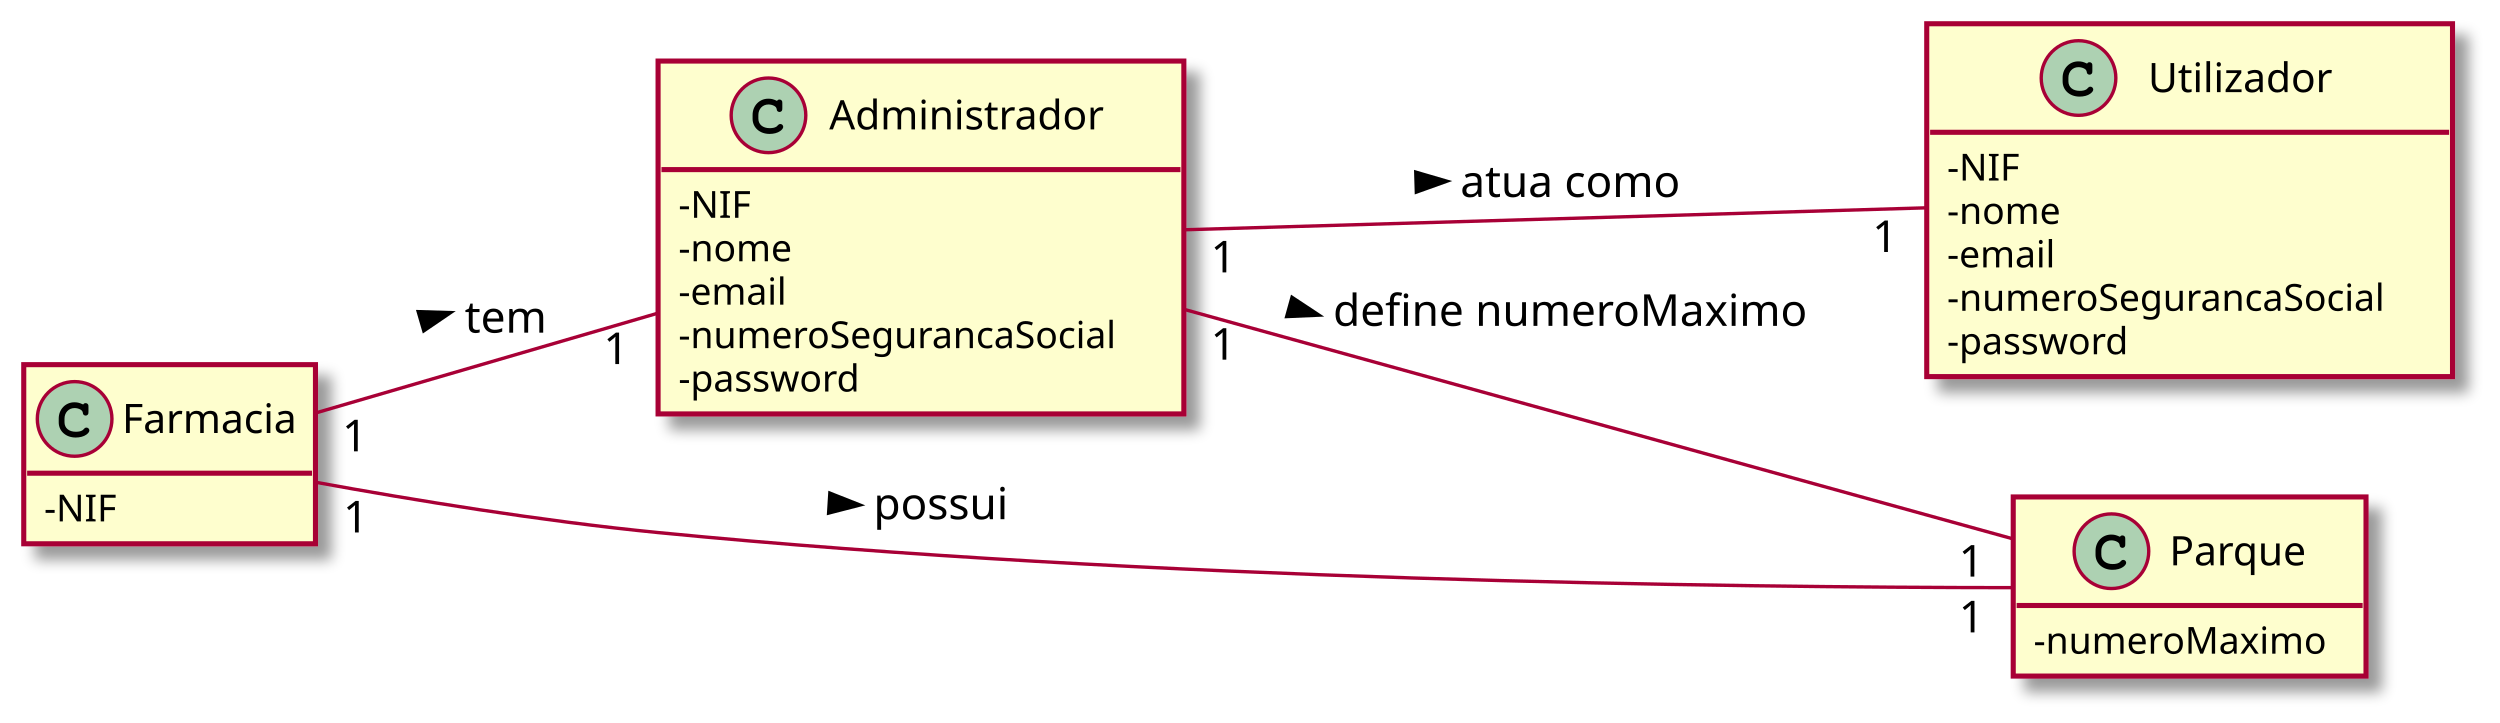
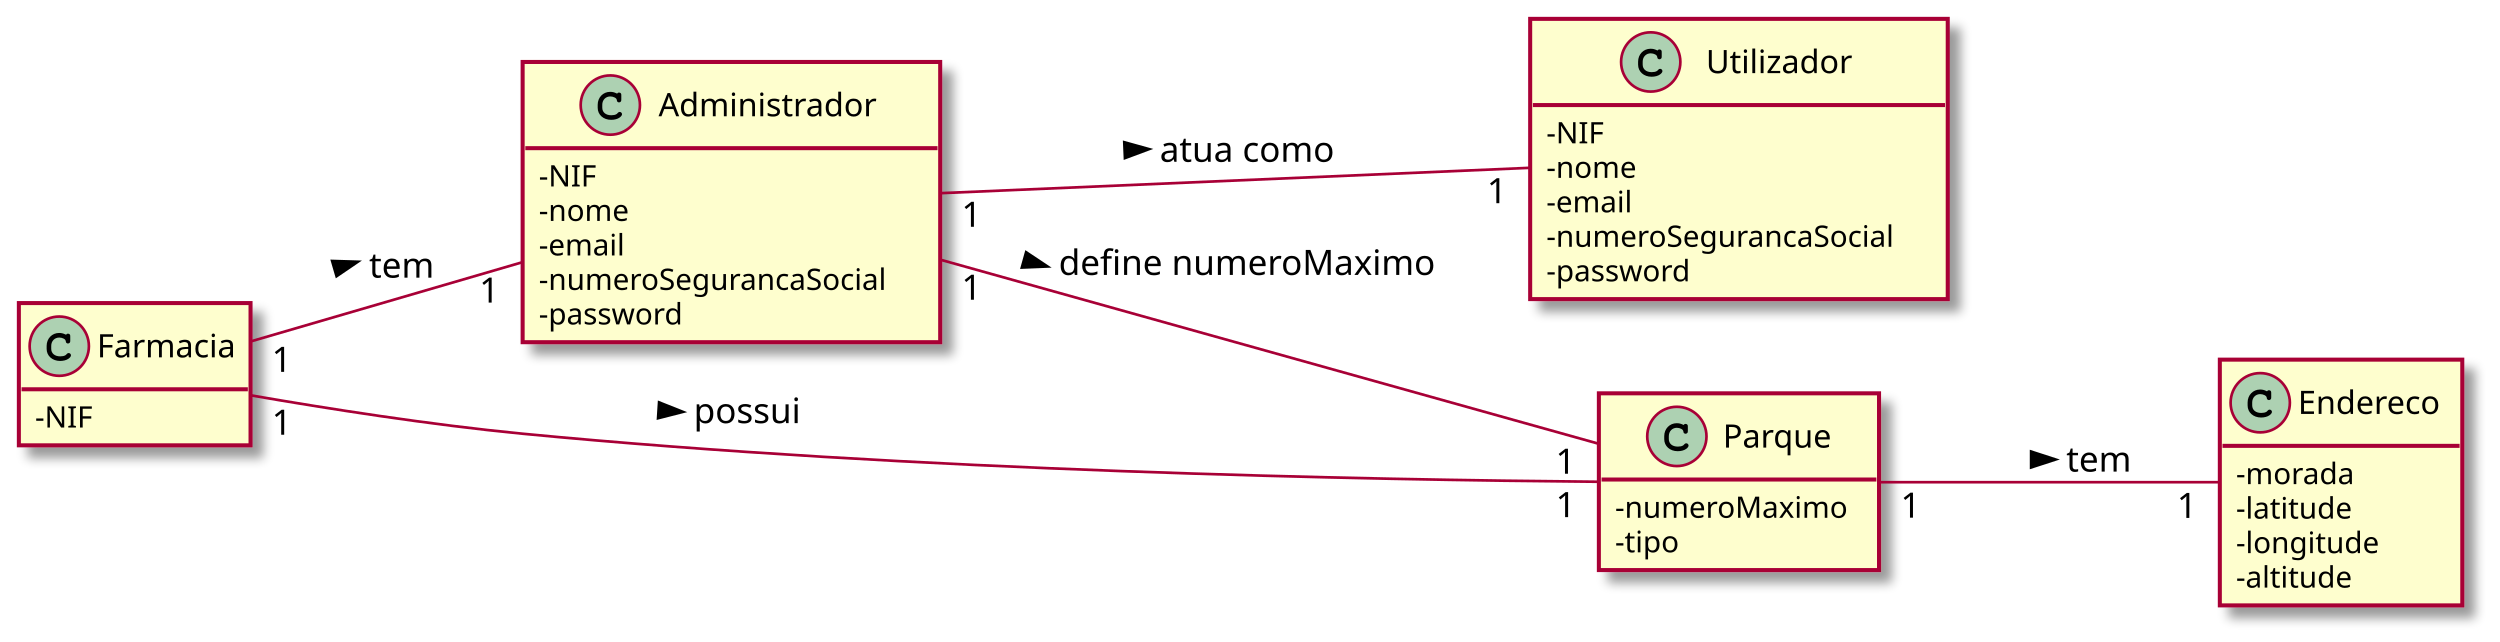
- <svg xmlns="http://www.w3.org/2000/svg" contentScriptType="application/ecmascript" contentStyleType="text/css" height="213px" preserveAspectRatio="none" style="width:737px;height:213px;" version="1.1" viewBox="0 0 737 213" width="737px" zoomAndPan="magnify">
+ <svg xmlns="http://www.w3.org/2000/svg" contentScriptType="application/ecmascript" contentStyleType="text/css" height="238px" preserveAspectRatio="none" style="width:928px;height:238px;" version="1.1" viewBox="0 0 928 238" width="928px" zoomAndPan="magnify">
  <defs>
-     <filter height="300%" id="fzlwxtexbxhhv" width="300%" x="-1" y="-1">
+     <filter height="300%" id="f1301orld9llyw" width="300%" x="-1" y="-1">
      <feGaussianBlur result="blurOut" stdDeviation="2.0" />
      <feColorMatrix in="blurOut" result="blurOut2" type="matrix" values="0 0 0 0 0 0 0 0 0 0 0 0 0 0 0 0 0 0 .4 0" />
      <feOffset dx="4.0" dy="4.0" in="blurOut2" result="blurOut3" />
      <feBlend in="SourceGraphic" in2="blurOut3" mode="normal" />
    </filter>
  </defs>
  <g>
-     <rect codeLine="5" fill="#FEFECE" filter="url(#fzlwxtexbxhhv)" height="52.805" id="Farmacia" style="stroke:#A80036;stroke-width:1.5;" width="86" x="7" y="107.5" />
-     <ellipse cx="22" cy="123.5" fill="#ADD1B2" rx="11" ry="11" style="stroke:#A80036;stroke-width:1.0;" />
-     <path d="M24.344,119.172 C23.406,118.734 22.812,118.594 21.938,118.594 C19.312,118.594 17.312,120.672 17.312,123.391 L17.312,124.516 C17.312,127.094 19.422,128.984 22.312,128.984 C23.531,128.984 24.688,128.688 25.438,128.141 C26.016,127.734 26.344,127.281 26.344,126.891 C26.344,126.438 25.953,126.047 25.484,126.047 C25.266,126.047 25.062,126.125 24.875,126.312 C24.422,126.797 24.422,126.797 24.234,126.891 C23.812,127.156 23.125,127.281 22.359,127.281 C20.312,127.281 19.016,126.188 19.016,124.484 L19.016,123.391 C19.016,121.609 20.266,120.297 22,120.297 C22.578,120.297 23.188,120.453 23.656,120.703 C24.141,120.984 24.312,121.203 24.406,121.609 C24.469,122.016 24.5,122.141 24.641,122.266 C24.781,122.406 25.016,122.516 25.234,122.516 C25.5,122.516 25.766,122.375 25.938,122.156 C26.047,122 26.078,121.812 26.078,121.391 L26.078,119.969 C26.078,119.531 26.062,119.406 25.969,119.25 C25.812,118.984 25.531,118.844 25.234,118.844 C24.938,118.844 24.734,118.938 24.516,119.25 L24.344,119.172 Z " fill="#000000" />
-     <text fill="#000000" font-family="sans-serif" font-size="12" lengthAdjust="spacing" textLength="54" x="36" y="127.654">Farmacia</text>
-     <line style="stroke:#A80036;stroke-width:1.5;" x1="8" x2="92" y1="139.5" y2="139.5" />
-     <text fill="#000000" font-family="sans-serif" font-size="11" lengthAdjust="spacing" textLength="21" x="13" y="153.71">-NIF</text>
-     <rect codeLine="9" fill="#FEFECE" filter="url(#fzlwxtexbxhhv)" height="104.023" id="Utilizador" style="stroke:#A80036;stroke-width:1.5;" width="155" x="568" y="7" />
+     <rect codeLine="5" fill="#FEFECE" filter="url(#f1301orld9llyw)" height="52.805" id="Farmacia" style="stroke:#A80036;stroke-width:1.5;" width="86" x="7" y="112.5" />
+     <ellipse cx="22" cy="128.5" fill="#ADD1B2" rx="11" ry="11" style="stroke:#A80036;stroke-width:1.0;" />
+     <path d="M24.344,124.172 C23.406,123.734 22.812,123.594 21.938,123.594 C19.312,123.594 17.312,125.672 17.312,128.391 L17.312,129.516 C17.312,132.094 19.422,133.984 22.312,133.984 C23.531,133.984 24.688,133.688 25.438,133.141 C26.016,132.734 26.344,132.281 26.344,131.891 C26.344,131.438 25.953,131.047 25.484,131.047 C25.266,131.047 25.062,131.125 24.875,131.312 C24.422,131.797 24.422,131.797 24.234,131.891 C23.812,132.156 23.125,132.281 22.359,132.281 C20.312,132.281 19.016,131.188 19.016,129.484 L19.016,128.391 C19.016,126.609 20.266,125.297 22,125.297 C22.578,125.297 23.188,125.453 23.656,125.703 C24.141,125.984 24.312,126.203 24.406,126.609 C24.469,127.016 24.5,127.141 24.641,127.266 C24.781,127.406 25.016,127.516 25.234,127.516 C25.5,127.516 25.766,127.375 25.938,127.156 C26.047,127 26.078,126.812 26.078,126.391 L26.078,124.969 C26.078,124.531 26.062,124.406 25.969,124.25 C25.812,123.984 25.531,123.844 25.234,123.844 C24.938,123.844 24.734,123.938 24.516,124.25 L24.344,124.172 Z " fill="#000000" />
+     <text fill="#000000" font-family="sans-serif" font-size="12" lengthAdjust="spacing" textLength="54" x="36" y="132.654">Farmacia</text>
+     <line style="stroke:#A80036;stroke-width:1.5;" x1="8" x2="92" y1="144.5" y2="144.5" />
+     <text fill="#000000" font-family="sans-serif" font-size="11" lengthAdjust="spacing" textLength="21" x="13" y="158.71">-NIF</text>
+     <rect codeLine="9" fill="#FEFECE" filter="url(#f1301orld9llyw)" height="104.023" id="Utilizador" style="stroke:#A80036;stroke-width:1.5;" width="155" x="568" y="7" />
    <ellipse cx="612.75" cy="23" fill="#ADD1B2" rx="11" ry="11" style="stroke:#A80036;stroke-width:1.0;" />
    <path d="M615.094,18.672 C614.156,18.234 613.562,18.094 612.688,18.094 C610.062,18.094 608.062,20.172 608.062,22.891 L608.062,24.016 C608.062,26.594 610.172,28.484 613.062,28.484 C614.281,28.484 615.438,28.188 616.188,27.641 C616.766,27.234 617.094,26.781 617.094,26.391 C617.094,25.938 616.703,25.547 616.234,25.547 C616.016,25.547 615.812,25.625 615.625,25.812 C615.172,26.297 615.172,26.297 614.984,26.391 C614.562,26.656 613.875,26.781 613.109,26.781 C611.062,26.781 609.766,25.688 609.766,23.984 L609.766,22.891 C609.766,21.109 611.016,19.797 612.75,19.797 C613.328,19.797 613.938,19.953 614.406,20.203 C614.891,20.484 615.062,20.703 615.156,21.109 C615.219,21.516 615.25,21.641 615.391,21.766 C615.531,21.906 615.766,22.016 615.984,22.016 C616.25,22.016 616.516,21.875 616.688,21.656 C616.797,21.5 616.828,21.312 616.828,20.891 L616.828,19.469 C616.828,19.031 616.812,18.906 616.719,18.75 C616.562,18.484 616.281,18.344 615.984,18.344 C615.688,18.344 615.484,18.438 615.266,18.75 L615.094,18.672 Z " fill="#000000" />
    <text fill="#000000" font-family="sans-serif" font-size="12" lengthAdjust="spacing" textLength="57" x="633.25" y="27.154">Utilizador</text>
    <line style="stroke:#A80036;stroke-width:1.5;" x1="569" x2="722" y1="39" y2="39" />
    <text fill="#000000" font-family="sans-serif" font-size="11" lengthAdjust="spacing" textLength="21" x="574" y="53.21">-NIF</text>
    <text fill="#000000" font-family="sans-serif" font-size="11" lengthAdjust="spacing" textLength="37" x="574" y="66.015">-nome</text>
    <text fill="#000000" font-family="sans-serif" font-size="11" lengthAdjust="spacing" textLength="36" x="574" y="78.82">-email</text>
    <text fill="#000000" font-family="sans-serif" font-size="11" lengthAdjust="spacing" textLength="143" x="574" y="91.624">-numeroSegurancaSocial</text>
    <text fill="#000000" font-family="sans-serif" font-size="11" lengthAdjust="spacing" textLength="57" x="574" y="104.429">-password</text>
-     <rect codeLine="17" fill="#FEFECE" filter="url(#fzlwxtexbxhhv)" height="104.023" id="Administrador" style="stroke:#A80036;stroke-width:1.5;" width="155" x="194" y="18" />
-     <ellipse cx="226.55" cy="34" fill="#ADD1B2" rx="11" ry="11" style="stroke:#A80036;stroke-width:1.0;" />
-     <path d="M228.894,29.672 C227.956,29.234 227.363,29.094 226.488,29.094 C223.863,29.094 221.863,31.172 221.863,33.891 L221.863,35.016 C221.863,37.594 223.972,39.484 226.863,39.484 C228.081,39.484 229.238,39.188 229.988,38.641 C230.566,38.234 230.894,37.781 230.894,37.391 C230.894,36.938 230.503,36.547 230.034,36.547 C229.816,36.547 229.613,36.625 229.425,36.812 C228.972,37.297 228.972,37.297 228.784,37.391 C228.363,37.656 227.675,37.781 226.909,37.781 C224.863,37.781 223.566,36.688 223.566,34.984 L223.566,33.891 C223.566,32.109 224.816,30.797 226.55,30.797 C227.128,30.797 227.738,30.953 228.206,31.203 C228.691,31.484 228.863,31.703 228.956,32.109 C229.019,32.516 229.05,32.641 229.191,32.766 C229.331,32.906 229.566,33.016 229.784,33.016 C230.05,33.016 230.316,32.875 230.488,32.656 C230.597,32.5 230.628,32.312 230.628,31.891 L230.628,30.469 C230.628,30.031 230.613,29.906 230.519,29.75 C230.363,29.484 230.081,29.344 229.784,29.344 C229.488,29.344 229.284,29.438 229.066,29.75 L228.894,29.672 Z " fill="#000000" />
-     <text fill="#000000" font-family="sans-serif" font-size="12" lengthAdjust="spacing" textLength="84" x="244.45" y="38.154">Administrador</text>
-     <line style="stroke:#A80036;stroke-width:1.5;" x1="195" x2="348" y1="50" y2="50" />
-     <text fill="#000000" font-family="sans-serif" font-size="11" lengthAdjust="spacing" textLength="21" x="200" y="64.21">-NIF</text>
-     <text fill="#000000" font-family="sans-serif" font-size="11" lengthAdjust="spacing" textLength="37" x="200" y="77.015">-nome</text>
-     <text fill="#000000" font-family="sans-serif" font-size="11" lengthAdjust="spacing" textLength="36" x="200" y="89.82">-email</text>
-     <text fill="#000000" font-family="sans-serif" font-size="11" lengthAdjust="spacing" textLength="143" x="200" y="102.624">-numeroSegurancaSocial</text>
-     <text fill="#000000" font-family="sans-serif" font-size="11" lengthAdjust="spacing" textLength="57" x="200" y="115.429">-password</text>
-     <rect codeLine="25" fill="#FEFECE" filter="url(#fzlwxtexbxhhv)" height="52.805" id="Parque" style="stroke:#A80036;stroke-width:1.5;" width="104" x="593.5" y="146.5" />
-     <ellipse cx="622.45" cy="162.5" fill="#ADD1B2" rx="11" ry="11" style="stroke:#A80036;stroke-width:1.0;" />
-     <path d="M624.794,158.172 C623.856,157.734 623.263,157.594 622.388,157.594 C619.763,157.594 617.763,159.672 617.763,162.391 L617.763,163.516 C617.763,166.094 619.872,167.984 622.763,167.984 C623.981,167.984 625.138,167.688 625.888,167.141 C626.466,166.734 626.794,166.281 626.794,165.891 C626.794,165.438 626.403,165.047 625.934,165.047 C625.716,165.047 625.513,165.125 625.325,165.312 C624.872,165.797 624.872,165.797 624.684,165.891 C624.263,166.156 623.575,166.281 622.809,166.281 C620.763,166.281 619.466,165.188 619.466,163.484 L619.466,162.391 C619.466,160.609 620.716,159.297 622.45,159.297 C623.028,159.297 623.638,159.453 624.106,159.703 C624.591,159.984 624.763,160.203 624.856,160.609 C624.919,161.016 624.95,161.141 625.091,161.266 C625.231,161.406 625.466,161.516 625.684,161.516 C625.95,161.516 626.216,161.375 626.388,161.156 C626.497,161 626.528,160.812 626.528,160.391 L626.528,158.969 C626.528,158.531 626.513,158.406 626.419,158.25 C626.263,157.984 625.981,157.844 625.684,157.844 C625.388,157.844 625.184,157.938 624.966,158.25 L624.794,158.172 Z " fill="#000000" />
-     <text fill="#000000" font-family="sans-serif" font-size="12" lengthAdjust="spacing" textLength="41" x="639.55" y="166.654">Parque</text>
-     <line style="stroke:#A80036;stroke-width:1.5;" x1="594.5" x2="696.5" y1="178.5" y2="178.5" />
-     <text fill="#000000" font-family="sans-serif" font-size="11" lengthAdjust="spacing" textLength="92" x="599.5" y="192.71">-numeroMaximo</text>
-     <path codeLine="29" d="M349.128,67.734 C413.148,65.841 503.979,63.155 567.972,61.263 " fill="none" id="Administrador-Utilizador" style="stroke:#A80036;stroke-width:1.0;" />
-     <polygon fill="#000000" points="426.498,53.419,417.37,50.748,417.543,56.624,426.498,53.419" style="stroke:#000000;stroke-width:1.0;" />
-     <text fill="#000000" font-family="sans-serif" font-size="13" lengthAdjust="spacing" textLength="69" x="430.5" y="58.067">atua como</text>
-     <text fill="#000000" font-family="sans-serif" font-size="13" lengthAdjust="spacing" textLength="8" x="356.908" y="80.305">1</text>
-     <text fill="#000000" font-family="sans-serif" font-size="13" lengthAdjust="spacing" textLength="8" x="551.947" y="74.296">1</text>
-     <path codeLine="30" d="M349.128,91.217 C422.187,111.446 530.164,141.343 593.322,158.83 " fill="none" id="Administrador-Parque" style="stroke:#A80036;stroke-width:1.0;" />
-     <polygon fill="#000000" points="388.819,92.901,380.886,87.655,379.317,93.319,388.819,92.901" style="stroke:#000000;stroke-width:1.0;" />
-     <text fill="#000000" font-family="sans-serif" font-size="13" lengthAdjust="spacing" textLength="144" x="393" y="96.067">define numeroMaximo</text>
-     <text fill="#000000" font-family="sans-serif" font-size="13" lengthAdjust="spacing" textLength="8" x="356.908" y="106.026">1</text>
-     <text fill="#000000" font-family="sans-serif" font-size="13" lengthAdjust="spacing" textLength="8" x="577.422" y="169.982">1</text>
-     <path codeLine="31" d="M93.058,142.172 C121.452,147.342 159.839,153.659 194,157 C338.29,171.111 509.656,173.178 593.355,173.243 " fill="none" id="Farmacia-Parque" style="stroke:#A80036;stroke-width:1.0;" />
-     <polygon fill="#000000" points="253.49,148.876,244.645,145.382,244.28,151.249,253.49,148.876" style="stroke:#000000;stroke-width:1.0;" />
-     <text fill="#000000" font-family="sans-serif" font-size="13" lengthAdjust="spacing" textLength="41" x="257.5" y="153.067">possui</text>
-     <text fill="#000000" font-family="sans-serif" font-size="13" lengthAdjust="spacing" textLength="8" x="101.146" y="156.961">1</text>
-     <text fill="#000000" font-family="sans-serif" font-size="13" lengthAdjust="spacing" textLength="8" x="577.46" y="186.422">1</text>
-     <path codeLine="32" d="M93.062,121.736 C121.569,113.424 160.071,102.198 193.925,92.327 " fill="none" id="Farmacia-Administrador" style="stroke:#A80036;stroke-width:1.0;" />
-     <polygon fill="#000000" points="132.8,92.167,123.294,91.877,124.939,97.52,132.8,92.167" style="stroke:#000000;stroke-width:1.0;" />
-     <text fill="#000000" font-family="sans-serif" font-size="13" lengthAdjust="spacing" textLength="26" x="137" y="98.067">tem</text>
-     <text fill="#000000" font-family="sans-serif" font-size="13" lengthAdjust="spacing" textLength="8" x="100.857" y="133.041">1</text>
-     <text fill="#000000" font-family="sans-serif" font-size="13" lengthAdjust="spacing" textLength="8" x="177.895" y="107.335">1</text>
+     <rect codeLine="17" fill="#FEFECE" filter="url(#f1301orld9llyw)" height="104.023" id="Administrador" style="stroke:#A80036;stroke-width:1.5;" width="155" x="194" y="23" />
+     <ellipse cx="226.55" cy="39" fill="#ADD1B2" rx="11" ry="11" style="stroke:#A80036;stroke-width:1.0;" />
+     <path d="M228.894,34.672 C227.956,34.234 227.363,34.094 226.488,34.094 C223.863,34.094 221.863,36.172 221.863,38.891 L221.863,40.016 C221.863,42.594 223.972,44.484 226.863,44.484 C228.081,44.484 229.238,44.188 229.988,43.641 C230.566,43.234 230.894,42.781 230.894,42.391 C230.894,41.938 230.503,41.547 230.034,41.547 C229.816,41.547 229.613,41.625 229.425,41.812 C228.972,42.297 228.972,42.297 228.784,42.391 C228.363,42.656 227.675,42.781 226.909,42.781 C224.863,42.781 223.566,41.688 223.566,39.984 L223.566,38.891 C223.566,37.109 224.816,35.797 226.55,35.797 C227.128,35.797 227.738,35.953 228.206,36.203 C228.691,36.484 228.863,36.703 228.956,37.109 C229.019,37.516 229.05,37.641 229.191,37.766 C229.331,37.906 229.566,38.016 229.784,38.016 C230.05,38.016 230.316,37.875 230.488,37.656 C230.597,37.5 230.628,37.312 230.628,36.891 L230.628,35.469 C230.628,35.031 230.613,34.906 230.519,34.75 C230.363,34.484 230.081,34.344 229.784,34.344 C229.488,34.344 229.284,34.438 229.066,34.75 L228.894,34.672 Z " fill="#000000" />
+     <text fill="#000000" font-family="sans-serif" font-size="12" lengthAdjust="spacing" textLength="84" x="244.45" y="43.154">Administrador</text>
+     <line style="stroke:#A80036;stroke-width:1.5;" x1="195" x2="348" y1="55" y2="55" />
+     <text fill="#000000" font-family="sans-serif" font-size="11" lengthAdjust="spacing" textLength="21" x="200" y="69.21">-NIF</text>
+     <text fill="#000000" font-family="sans-serif" font-size="11" lengthAdjust="spacing" textLength="37" x="200" y="82.015">-nome</text>
+     <text fill="#000000" font-family="sans-serif" font-size="11" lengthAdjust="spacing" textLength="36" x="200" y="94.82">-email</text>
+     <text fill="#000000" font-family="sans-serif" font-size="11" lengthAdjust="spacing" textLength="143" x="200" y="107.624">-numeroSegurancaSocial</text>
+     <text fill="#000000" font-family="sans-serif" font-size="11" lengthAdjust="spacing" textLength="57" x="200" y="120.429">-password</text>
+     <rect codeLine="25" fill="#FEFECE" filter="url(#f1301orld9llyw)" height="91.219" id="Endereco" style="stroke:#A80036;stroke-width:1.5;" width="90" x="824" y="133.5" />
+     <ellipse cx="839" cy="149.5" fill="#ADD1B2" rx="11" ry="11" style="stroke:#A80036;stroke-width:1.0;" />
+     <path d="M841.344,145.172 C840.406,144.734 839.812,144.594 838.938,144.594 C836.312,144.594 834.312,146.672 834.312,149.391 L834.312,150.516 C834.312,153.094 836.422,154.984 839.312,154.984 C840.531,154.984 841.688,154.688 842.438,154.141 C843.016,153.734 843.344,153.281 843.344,152.891 C843.344,152.438 842.953,152.047 842.484,152.047 C842.266,152.047 842.062,152.125 841.875,152.312 C841.422,152.797 841.422,152.797 841.234,152.891 C840.812,153.156 840.125,153.281 839.359,153.281 C837.312,153.281 836.016,152.188 836.016,150.484 L836.016,149.391 C836.016,147.609 837.266,146.297 839,146.297 C839.578,146.297 840.188,146.453 840.656,146.703 C841.141,146.984 841.312,147.203 841.406,147.609 C841.469,148.016 841.5,148.141 841.641,148.266 C841.781,148.406 842.016,148.516 842.234,148.516 C842.5,148.516 842.766,148.375 842.938,148.156 C843.047,148 843.078,147.812 843.078,147.391 L843.078,145.969 C843.078,145.531 843.062,145.406 842.969,145.25 C842.812,144.984 842.531,144.844 842.234,144.844 C841.938,144.844 841.734,144.938 841.516,145.25 L841.344,145.172 Z " fill="#000000" />
+     <text fill="#000000" font-family="sans-serif" font-size="12" lengthAdjust="spacing" textLength="58" x="853" y="153.654">Endereco</text>
+     <line style="stroke:#A80036;stroke-width:1.5;" x1="825" x2="913" y1="165.5" y2="165.5" />
+     <text fill="#000000" font-family="sans-serif" font-size="11" lengthAdjust="spacing" textLength="47" x="830" y="179.71">-morada</text>
+     <text fill="#000000" font-family="sans-serif" font-size="11" lengthAdjust="spacing" textLength="47" x="830" y="192.515">-latitude</text>
+     <text fill="#000000" font-family="sans-serif" font-size="11" lengthAdjust="spacing" textLength="57" x="830" y="205.32">-longitude</text>
+     <text fill="#000000" font-family="sans-serif" font-size="11" lengthAdjust="spacing" textLength="47" x="830" y="218.125">-altitude</text>
+     <rect codeLine="32" fill="#FEFECE" filter="url(#f1301orld9llyw)" height="65.609" id="Parque" style="stroke:#A80036;stroke-width:1.5;" width="104" x="593.5" y="146" />
+     <ellipse cx="622.45" cy="162" fill="#ADD1B2" rx="11" ry="11" style="stroke:#A80036;stroke-width:1.0;" />
+     <path d="M624.794,157.672 C623.856,157.234 623.263,157.094 622.388,157.094 C619.763,157.094 617.763,159.172 617.763,161.891 L617.763,163.016 C617.763,165.594 619.872,167.484 622.763,167.484 C623.981,167.484 625.138,167.188 625.888,166.641 C626.466,166.234 626.794,165.781 626.794,165.391 C626.794,164.938 626.403,164.547 625.934,164.547 C625.716,164.547 625.513,164.625 625.325,164.812 C624.872,165.297 624.872,165.297 624.684,165.391 C624.263,165.656 623.575,165.781 622.809,165.781 C620.763,165.781 619.466,164.688 619.466,162.984 L619.466,161.891 C619.466,160.109 620.716,158.797 622.45,158.797 C623.028,158.797 623.638,158.953 624.106,159.203 C624.591,159.484 624.763,159.703 624.856,160.109 C624.919,160.516 624.95,160.641 625.091,160.766 C625.231,160.906 625.466,161.016 625.684,161.016 C625.95,161.016 626.216,160.875 626.388,160.656 C626.497,160.5 626.528,160.312 626.528,159.891 L626.528,158.469 C626.528,158.031 626.513,157.906 626.419,157.75 C626.263,157.484 625.981,157.344 625.684,157.344 C625.388,157.344 625.184,157.438 624.966,157.75 L624.794,157.672 Z " fill="#000000" />
+     <text fill="#000000" font-family="sans-serif" font-size="12" lengthAdjust="spacing" textLength="41" x="639.55" y="166.154">Parque</text>
+     <line style="stroke:#A80036;stroke-width:1.5;" x1="594.5" x2="696.5" y1="178" y2="178" />
+     <text fill="#000000" font-family="sans-serif" font-size="11" lengthAdjust="spacing" textLength="92" x="599.5" y="192.21">-numeroMaximo</text>
+     <text fill="#000000" font-family="sans-serif" font-size="11" lengthAdjust="spacing" textLength="25" x="599.5" y="205.015">-tipo</text>
+     <path codeLine="37" d="M349.128,71.704 C413.148,68.951 503.979,65.044 567.972,62.292 " fill="none" id="Administrador-Utilizador" style="stroke:#A80036;stroke-width:1.0;" />
+     <polygon fill="#000000" points="426.495,55.352,417.332,52.804,417.585,58.676,426.495,55.352" style="stroke:#000000;stroke-width:1.0;" />
+     <text fill="#000000" font-family="sans-serif" font-size="13" lengthAdjust="spacing" textLength="69" x="430.5" y="60.067">atua como</text>
+     <text fill="#000000" font-family="sans-serif" font-size="13" lengthAdjust="spacing" textLength="8" x="356.908" y="84.177">1</text>
+     <text fill="#000000" font-family="sans-serif" font-size="13" lengthAdjust="spacing" textLength="8" x="551.947" y="75.427">1</text>
+     <path codeLine="38" d="M349.128,96.423 C422.187,116.848 530.164,147.035 593.322,164.692 " fill="none" id="Administrador-Parque" style="stroke:#A80036;stroke-width:1.0;" />
+     <polygon fill="#000000" points="388.815,98.913,380.896,93.647,379.313,99.308,388.815,98.913" style="stroke:#000000;stroke-width:1.0;" />
+     <text fill="#000000" font-family="sans-serif" font-size="13" lengthAdjust="spacing" textLength="144" x="393" y="102.067">define numeroMaximo</text>
+     <text fill="#000000" font-family="sans-serif" font-size="13" lengthAdjust="spacing" textLength="8" x="356.908" y="111.252">1</text>
+     <text fill="#000000" font-family="sans-serif" font-size="13" lengthAdjust="spacing" textLength="8" x="577.422" y="175.839">1</text>
+     <path codeLine="39" d="M93.079,146.751 C121.483,151.668 159.872,157.704 194,161 C338.331,174.941 509.679,178.131 593.364,178.83 " fill="none" id="Farmacia-Parque" style="stroke:#A80036;stroke-width:1.0;" />
+     <polygon fill="#000000" points="253.49,152.886,244.651,149.375,244.275,155.24,253.49,152.886" style="stroke:#000000;stroke-width:1.0;" />
+     <text fill="#000000" font-family="sans-serif" font-size="13" lengthAdjust="spacing" textLength="41" x="257.5" y="157.067">possui</text>
+     <text fill="#000000" font-family="sans-serif" font-size="13" lengthAdjust="spacing" textLength="8" x="100.877" y="161.371">1</text>
+     <text fill="#000000" font-family="sans-serif" font-size="13" lengthAdjust="spacing" textLength="8" x="577.47" y="191.964">1</text>
+     <path codeLine="40" d="M697.595,179 C735.796,179 787.494,179 823.897,179 " fill="none" id="Parque-Endereco" style="stroke:#A80036;stroke-width:1.0;" />
+     <polygon fill="#000000" points="763,170.566,753.955,167.627,753.955,173.505,763,170.566" style="stroke:#000000;stroke-width:1.0;" />
+     <text fill="#000000" font-family="sans-serif" font-size="13" lengthAdjust="spacing" textLength="26" x="767" y="175.067">tem</text>
+     <text fill="#000000" font-family="sans-serif" font-size="13" lengthAdjust="spacing" textLength="8" x="705.483" y="192.158">1</text>
+     <text fill="#000000" font-family="sans-serif" font-size="13" lengthAdjust="spacing" textLength="8" x="808.071" y="192.255">1</text>
+     <path codeLine="41" d="M93.062,126.736 C121.569,118.424 160.071,107.198 193.925,97.327 " fill="none" id="Farmacia-Administrador" style="stroke:#A80036;stroke-width:1.0;" />
+     <polygon fill="#000000" points="132.8,97.167,123.294,96.877,124.939,102.52,132.8,97.167" style="stroke:#000000;stroke-width:1.0;" />
+     <text fill="#000000" font-family="sans-serif" font-size="13" lengthAdjust="spacing" textLength="26" x="137" y="103.067">tem</text>
+     <text fill="#000000" font-family="sans-serif" font-size="13" lengthAdjust="spacing" textLength="8" x="100.857" y="138.041">1</text>
+     <text fill="#000000" font-family="sans-serif" font-size="13" lengthAdjust="spacing" textLength="8" x="177.895" y="112.335">1</text>
  </g>
</svg>
